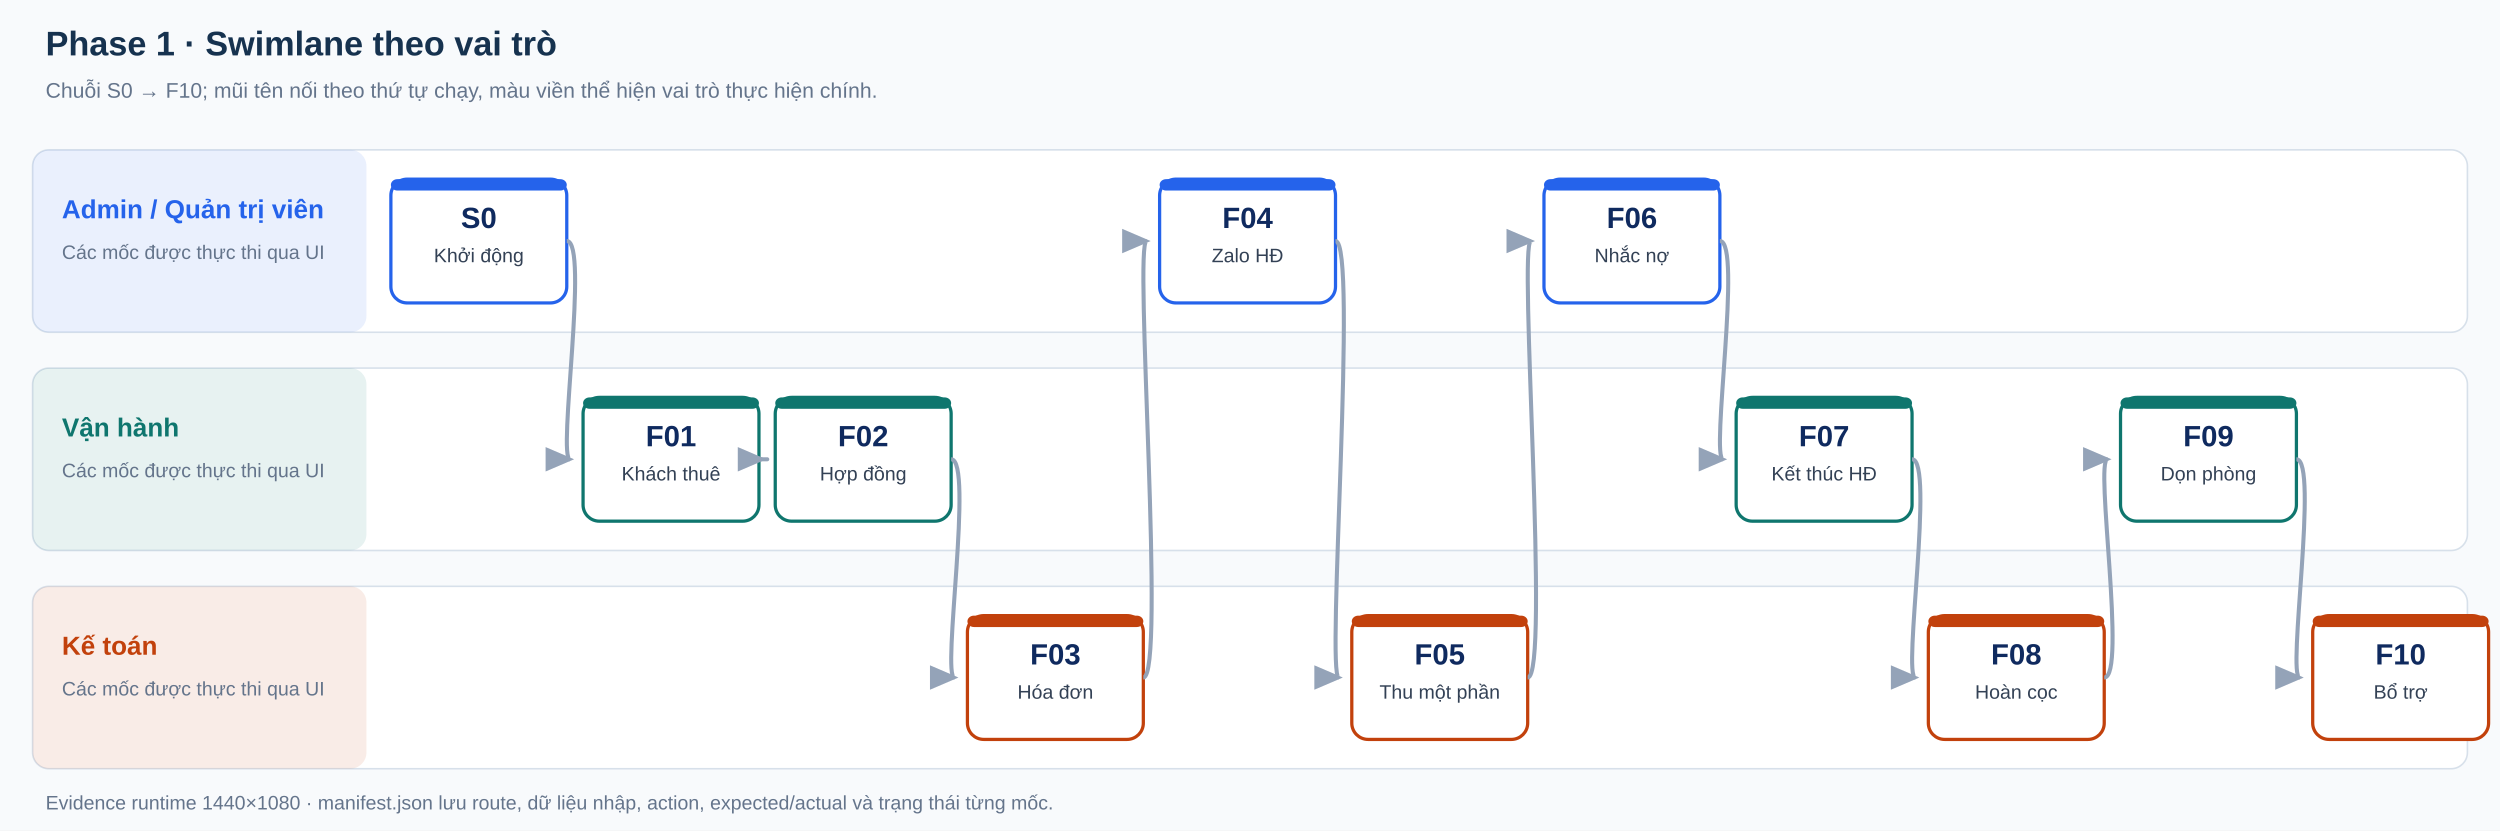
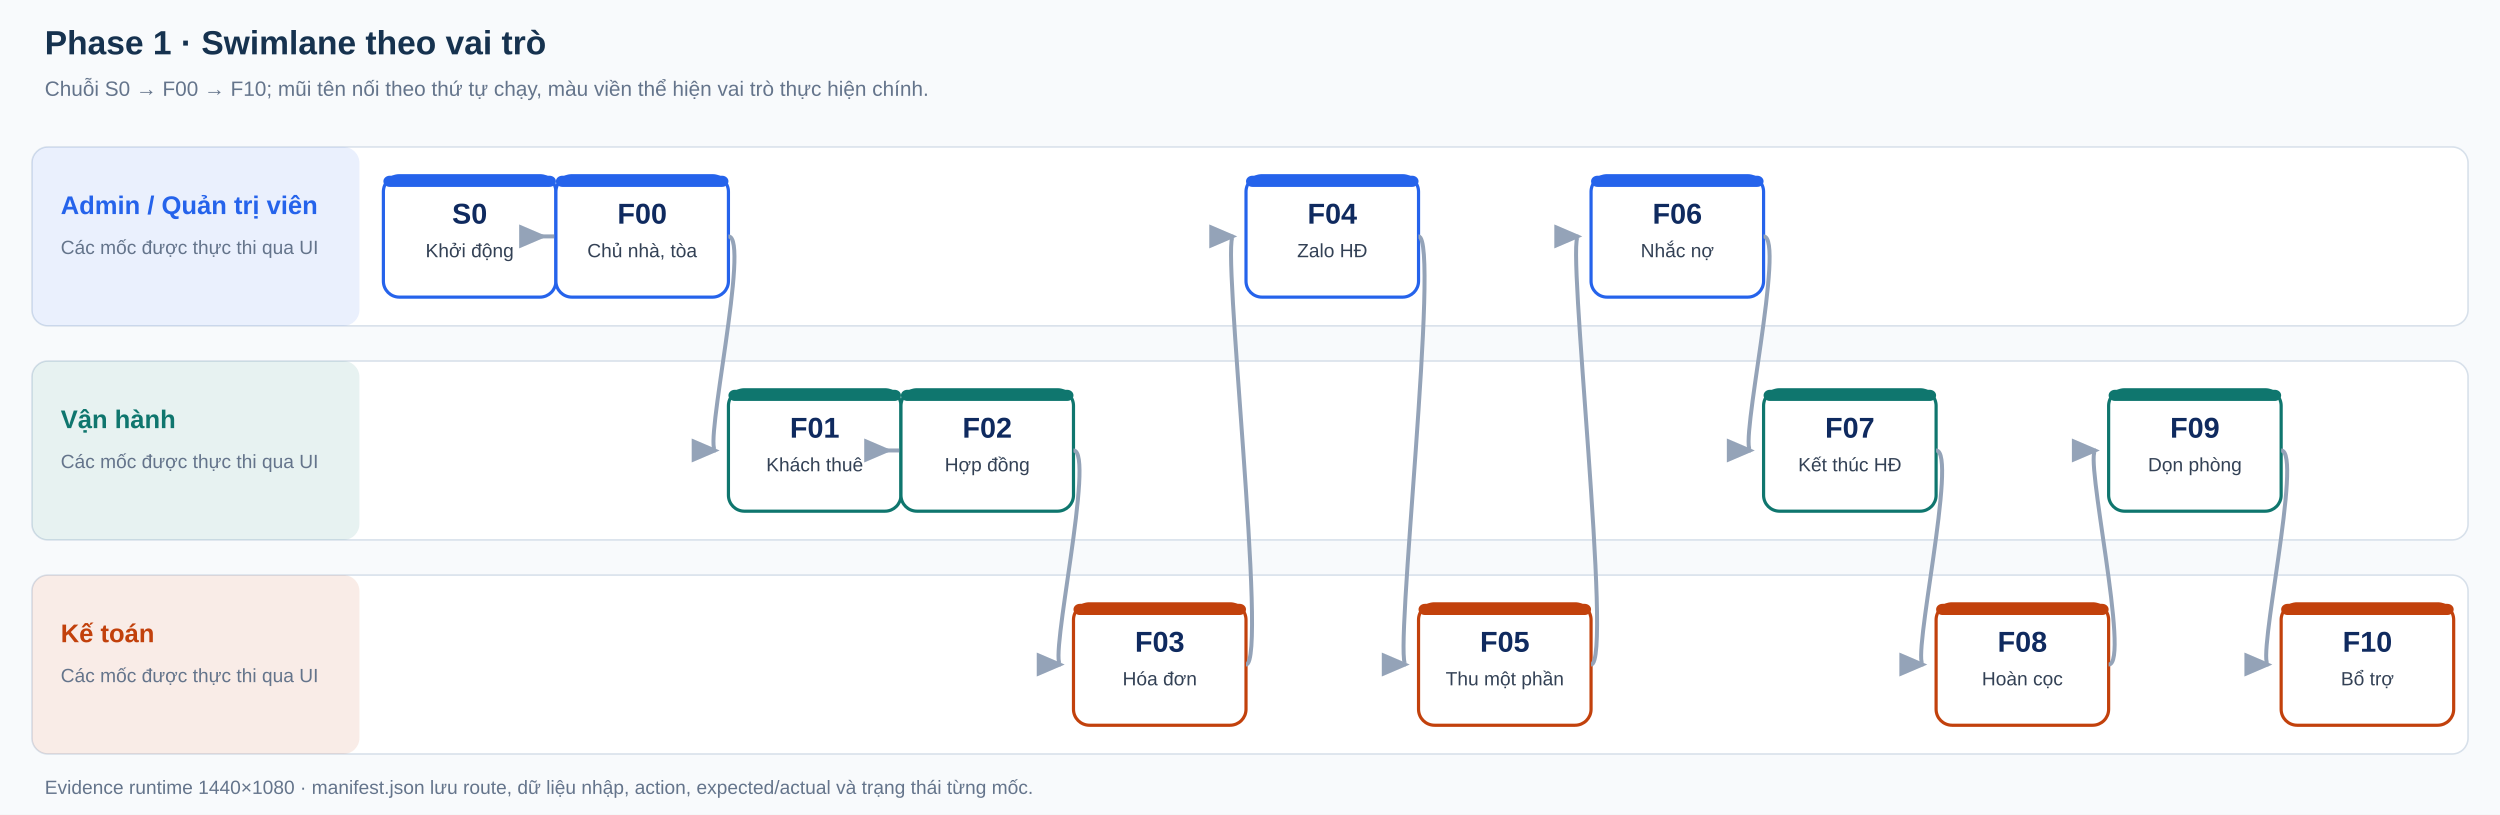
- <svg xmlns="http://www.w3.org/2000/svg" width="1535" height="510" viewBox="0 0 1535 510">
+ <svg xmlns="http://www.w3.org/2000/svg" width="1565" height="510" viewBox="0 0 1565 510">
  <defs>
    <marker id="a" markerWidth="8" markerHeight="8" refX="6" refY="3" orient="auto">
      <path d="M0,0 L0,6 L7,3 z" fill="#94A3B8" />
    </marker>
  </defs>
-   <rect width="1535" height="510" fill="#F8FAFC" />
+   <rect width="1565" height="510" fill="#F8FAFC" />
  <text x="28" y="34" font-family="Arial" font-size="21" font-weight="700" fill="#16324F">Phase 1 · Swimlane theo vai trò</text>
-   <text x="28" y="60" font-family="Arial" font-size="13" fill="#64748B">Chuỗi S0 → F10; mũi tên nối theo thứ tự chạy, màu viền thể hiện vai trò thực hiện chính.</text>
-   <rect x="20" y="92" width="1495" height="112" rx="10" fill="#fff" stroke="#D7E0EA" />
+   <text x="28" y="60" font-family="Arial" font-size="13" fill="#64748B">Chuỗi S0 → F00 → F10; mũi tên nối theo thứ tự chạy, màu viền thể hiện vai trò thực hiện chính.</text>
+   <rect x="20" y="92" width="1525" height="112" rx="10" fill="#fff" stroke="#D7E0EA" />
  <rect x="20" y="92" width="205" height="112" rx="10" fill="#2563EB" opacity=".1" />
  <text x="38" y="134" font-family="Arial" font-size="16" font-weight="700" fill="#2563EB">Admin / Quản trị viên</text>
  <text x="38" y="159" font-family="Arial" font-size="12" fill="#64748B">Các mốc được thực thi qua UI</text>
-   <rect x="20" y="226" width="1495" height="112" rx="10" fill="#fff" stroke="#D7E0EA" />
+   <rect x="20" y="226" width="1525" height="112" rx="10" fill="#fff" stroke="#D7E0EA" />
  <rect x="20" y="226" width="205" height="112" rx="10" fill="#0F766E" opacity=".1" />
  <text x="38" y="268" font-family="Arial" font-size="16" font-weight="700" fill="#0F766E">Vận hành</text>
  <text x="38" y="293" font-family="Arial" font-size="12" fill="#64748B">Các mốc được thực thi qua UI</text>
-   <rect x="20" y="360" width="1495" height="112" rx="10" fill="#fff" stroke="#D7E0EA" />
+   <rect x="20" y="360" width="1525" height="112" rx="10" fill="#fff" stroke="#D7E0EA" />
  <rect x="20" y="360" width="205" height="112" rx="10" fill="#C2410C" opacity=".1" />
  <text x="38" y="402" font-family="Arial" font-size="16" font-weight="700" fill="#C2410C">Kế toán</text>
  <text x="38" y="427" font-family="Arial" font-size="12" fill="#64748B">Các mốc được thực thi qua UI</text>
  <g>
    <rect x="240" y="110" width="108" height="76" rx="10" fill="#fff" stroke="#2563EB" stroke-width="2" />
    <rect x="240" y="110" width="108" height="7" rx="4" fill="#2563EB" />
    <text x="294" y="140" text-anchor="middle" font-family="Arial" font-size="18" font-weight="700" fill="#0F2A5F">S0</text>
    <text x="294" y="161" text-anchor="middle" font-family="Arial" font-size="12" fill="#334155">Khởi động</text>
  </g>
-   <path d="M348 148 C362 148, 342 282, 350 282" fill="none" stroke="#94A3B8" stroke-width="2.5" marker-end="url(#a)" />
+   <path d="M348 148 C362 148, 332 148, 340 148" fill="none" stroke="#94A3B8" stroke-width="2.5" marker-end="url(#a)" />
  <g>
-     <rect x="358" y="244" width="108" height="76" rx="10" fill="#fff" stroke="#0F766E" stroke-width="2" />
-     <rect x="358" y="244" width="108" height="7" rx="4" fill="#0F766E" />
-     <text x="412" y="274" text-anchor="middle" font-family="Arial" font-size="18" font-weight="700" fill="#0F2A5F">F01</text>
-     <text x="412" y="295" text-anchor="middle" font-family="Arial" font-size="12" fill="#334155">Khách thuê</text>
+     <rect x="348" y="110" width="108" height="76" rx="10" fill="#fff" stroke="#2563EB" stroke-width="2" />
+     <rect x="348" y="110" width="108" height="7" rx="4" fill="#2563EB" />
+     <text x="402" y="140" text-anchor="middle" font-family="Arial" font-size="18" font-weight="700" fill="#0F2A5F">F00</text>
+     <text x="402" y="161" text-anchor="middle" font-family="Arial" font-size="12" fill="#334155">Chủ nhà, tòa</text>
  </g>
-   <path d="M466 282 C480 282, 460 282, 468 282" fill="none" stroke="#94A3B8" stroke-width="2.5" marker-end="url(#a)" />
+   <path d="M456 148 C470 148, 440 282, 448 282" fill="none" stroke="#94A3B8" stroke-width="2.5" marker-end="url(#a)" />
  <g>
-     <rect x="476" y="244" width="108" height="76" rx="10" fill="#fff" stroke="#0F766E" stroke-width="2" />
-     <rect x="476" y="244" width="108" height="7" rx="4" fill="#0F766E" />
-     <text x="530" y="274" text-anchor="middle" font-family="Arial" font-size="18" font-weight="700" fill="#0F2A5F">F02</text>
-     <text x="530" y="295" text-anchor="middle" font-family="Arial" font-size="12" fill="#334155">Hợp đồng</text>
+     <rect x="456" y="244" width="108" height="76" rx="10" fill="#fff" stroke="#0F766E" stroke-width="2" />
+     <rect x="456" y="244" width="108" height="7" rx="4" fill="#0F766E" />
+     <text x="510" y="274" text-anchor="middle" font-family="Arial" font-size="18" font-weight="700" fill="#0F2A5F">F01</text>
+     <text x="510" y="295" text-anchor="middle" font-family="Arial" font-size="12" fill="#334155">Khách thuê</text>
  </g>
-   <path d="M584 282 C598 282, 578 416, 586 416" fill="none" stroke="#94A3B8" stroke-width="2.5" marker-end="url(#a)" />
+   <path d="M564 282 C578 282, 548 282, 556 282" fill="none" stroke="#94A3B8" stroke-width="2.5" marker-end="url(#a)" />
  <g>
-     <rect x="594" y="378" width="108" height="76" rx="10" fill="#fff" stroke="#C2410C" stroke-width="2" />
-     <rect x="594" y="378" width="108" height="7" rx="4" fill="#C2410C" />
-     <text x="648" y="408" text-anchor="middle" font-family="Arial" font-size="18" font-weight="700" fill="#0F2A5F">F03</text>
-     <text x="648" y="429" text-anchor="middle" font-family="Arial" font-size="12" fill="#334155">Hóa đơn</text>
+     <rect x="564" y="244" width="108" height="76" rx="10" fill="#fff" stroke="#0F766E" stroke-width="2" />
+     <rect x="564" y="244" width="108" height="7" rx="4" fill="#0F766E" />
+     <text x="618" y="274" text-anchor="middle" font-family="Arial" font-size="18" font-weight="700" fill="#0F2A5F">F02</text>
+     <text x="618" y="295" text-anchor="middle" font-family="Arial" font-size="12" fill="#334155">Hợp đồng</text>
  </g>
-   <path d="M702 416 C716 416, 696 148, 704 148" fill="none" stroke="#94A3B8" stroke-width="2.5" marker-end="url(#a)" />
+   <path d="M672 282 C686 282, 656 416, 664 416" fill="none" stroke="#94A3B8" stroke-width="2.5" marker-end="url(#a)" />
  <g>
-     <rect x="712" y="110" width="108" height="76" rx="10" fill="#fff" stroke="#2563EB" stroke-width="2" />
-     <rect x="712" y="110" width="108" height="7" rx="4" fill="#2563EB" />
-     <text x="766" y="140" text-anchor="middle" font-family="Arial" font-size="18" font-weight="700" fill="#0F2A5F">F04</text>
-     <text x="766" y="161" text-anchor="middle" font-family="Arial" font-size="12" fill="#334155">Zalo HĐ</text>
+     <rect x="672" y="378" width="108" height="76" rx="10" fill="#fff" stroke="#C2410C" stroke-width="2" />
+     <rect x="672" y="378" width="108" height="7" rx="4" fill="#C2410C" />
+     <text x="726" y="408" text-anchor="middle" font-family="Arial" font-size="18" font-weight="700" fill="#0F2A5F">F03</text>
+     <text x="726" y="429" text-anchor="middle" font-family="Arial" font-size="12" fill="#334155">Hóa đơn</text>
  </g>
-   <path d="M820 148 C834 148, 814 416, 822 416" fill="none" stroke="#94A3B8" stroke-width="2.5" marker-end="url(#a)" />
+   <path d="M780 416 C794 416, 764 148, 772 148" fill="none" stroke="#94A3B8" stroke-width="2.5" marker-end="url(#a)" />
  <g>
-     <rect x="830" y="378" width="108" height="76" rx="10" fill="#fff" stroke="#C2410C" stroke-width="2" />
-     <rect x="830" y="378" width="108" height="7" rx="4" fill="#C2410C" />
-     <text x="884" y="408" text-anchor="middle" font-family="Arial" font-size="18" font-weight="700" fill="#0F2A5F">F05</text>
-     <text x="884" y="429" text-anchor="middle" font-family="Arial" font-size="12" fill="#334155">Thu một phần</text>
+     <rect x="780" y="110" width="108" height="76" rx="10" fill="#fff" stroke="#2563EB" stroke-width="2" />
+     <rect x="780" y="110" width="108" height="7" rx="4" fill="#2563EB" />
+     <text x="834" y="140" text-anchor="middle" font-family="Arial" font-size="18" font-weight="700" fill="#0F2A5F">F04</text>
+     <text x="834" y="161" text-anchor="middle" font-family="Arial" font-size="12" fill="#334155">Zalo HĐ</text>
  </g>
-   <path d="M938 416 C952 416, 932 148, 940 148" fill="none" stroke="#94A3B8" stroke-width="2.5" marker-end="url(#a)" />
+   <path d="M888 148 C902 148, 872 416, 880 416" fill="none" stroke="#94A3B8" stroke-width="2.5" marker-end="url(#a)" />
  <g>
-     <rect x="948" y="110" width="108" height="76" rx="10" fill="#fff" stroke="#2563EB" stroke-width="2" />
-     <rect x="948" y="110" width="108" height="7" rx="4" fill="#2563EB" />
-     <text x="1002" y="140" text-anchor="middle" font-family="Arial" font-size="18" font-weight="700" fill="#0F2A5F">F06</text>
-     <text x="1002" y="161" text-anchor="middle" font-family="Arial" font-size="12" fill="#334155">Nhắc nợ</text>
+     <rect x="888" y="378" width="108" height="76" rx="10" fill="#fff" stroke="#C2410C" stroke-width="2" />
+     <rect x="888" y="378" width="108" height="7" rx="4" fill="#C2410C" />
+     <text x="942" y="408" text-anchor="middle" font-family="Arial" font-size="18" font-weight="700" fill="#0F2A5F">F05</text>
+     <text x="942" y="429" text-anchor="middle" font-family="Arial" font-size="12" fill="#334155">Thu một phần</text>
  </g>
-   <path d="M1056 148 C1070 148, 1050 282, 1058 282" fill="none" stroke="#94A3B8" stroke-width="2.5" marker-end="url(#a)" />
+   <path d="M996 416 C1010 416, 980 148, 988 148" fill="none" stroke="#94A3B8" stroke-width="2.5" marker-end="url(#a)" />
  <g>
-     <rect x="1066" y="244" width="108" height="76" rx="10" fill="#fff" stroke="#0F766E" stroke-width="2" />
-     <rect x="1066" y="244" width="108" height="7" rx="4" fill="#0F766E" />
-     <text x="1120" y="274" text-anchor="middle" font-family="Arial" font-size="18" font-weight="700" fill="#0F2A5F">F07</text>
-     <text x="1120" y="295" text-anchor="middle" font-family="Arial" font-size="12" fill="#334155">Kết thúc HĐ</text>
+     <rect x="996" y="110" width="108" height="76" rx="10" fill="#fff" stroke="#2563EB" stroke-width="2" />
+     <rect x="996" y="110" width="108" height="7" rx="4" fill="#2563EB" />
+     <text x="1050" y="140" text-anchor="middle" font-family="Arial" font-size="18" font-weight="700" fill="#0F2A5F">F06</text>
+     <text x="1050" y="161" text-anchor="middle" font-family="Arial" font-size="12" fill="#334155">Nhắc nợ</text>
  </g>
-   <path d="M1174 282 C1188 282, 1168 416, 1176 416" fill="none" stroke="#94A3B8" stroke-width="2.5" marker-end="url(#a)" />
+   <path d="M1104 148 C1118 148, 1088 282, 1096 282" fill="none" stroke="#94A3B8" stroke-width="2.5" marker-end="url(#a)" />
  <g>
-     <rect x="1184" y="378" width="108" height="76" rx="10" fill="#fff" stroke="#C2410C" stroke-width="2" />
-     <rect x="1184" y="378" width="108" height="7" rx="4" fill="#C2410C" />
-     <text x="1238" y="408" text-anchor="middle" font-family="Arial" font-size="18" font-weight="700" fill="#0F2A5F">F08</text>
-     <text x="1238" y="429" text-anchor="middle" font-family="Arial" font-size="12" fill="#334155">Hoàn cọc</text>
+     <rect x="1104" y="244" width="108" height="76" rx="10" fill="#fff" stroke="#0F766E" stroke-width="2" />
+     <rect x="1104" y="244" width="108" height="7" rx="4" fill="#0F766E" />
+     <text x="1158" y="274" text-anchor="middle" font-family="Arial" font-size="18" font-weight="700" fill="#0F2A5F">F07</text>
+     <text x="1158" y="295" text-anchor="middle" font-family="Arial" font-size="12" fill="#334155">Kết thúc HĐ</text>
  </g>
-   <path d="M1292 416 C1306 416, 1286 282, 1294 282" fill="none" stroke="#94A3B8" stroke-width="2.5" marker-end="url(#a)" />
+   <path d="M1212 282 C1226 282, 1196 416, 1204 416" fill="none" stroke="#94A3B8" stroke-width="2.5" marker-end="url(#a)" />
  <g>
-     <rect x="1302" y="244" width="108" height="76" rx="10" fill="#fff" stroke="#0F766E" stroke-width="2" />
-     <rect x="1302" y="244" width="108" height="7" rx="4" fill="#0F766E" />
-     <text x="1356" y="274" text-anchor="middle" font-family="Arial" font-size="18" font-weight="700" fill="#0F2A5F">F09</text>
-     <text x="1356" y="295" text-anchor="middle" font-family="Arial" font-size="12" fill="#334155">Dọn phòng</text>
+     <rect x="1212" y="378" width="108" height="76" rx="10" fill="#fff" stroke="#C2410C" stroke-width="2" />
+     <rect x="1212" y="378" width="108" height="7" rx="4" fill="#C2410C" />
+     <text x="1266" y="408" text-anchor="middle" font-family="Arial" font-size="18" font-weight="700" fill="#0F2A5F">F08</text>
+     <text x="1266" y="429" text-anchor="middle" font-family="Arial" font-size="12" fill="#334155">Hoàn cọc</text>
  </g>
-   <path d="M1410 282 C1424 282, 1404 416, 1412 416" fill="none" stroke="#94A3B8" stroke-width="2.5" marker-end="url(#a)" />
+   <path d="M1320 416 C1334 416, 1304 282, 1312 282" fill="none" stroke="#94A3B8" stroke-width="2.5" marker-end="url(#a)" />
  <g>
-     <rect x="1420" y="378" width="108" height="76" rx="10" fill="#fff" stroke="#C2410C" stroke-width="2" />
-     <rect x="1420" y="378" width="108" height="7" rx="4" fill="#C2410C" />
-     <text x="1474" y="408" text-anchor="middle" font-family="Arial" font-size="18" font-weight="700" fill="#0F2A5F">F10</text>
-     <text x="1474" y="429" text-anchor="middle" font-family="Arial" font-size="12" fill="#334155">Bổ trợ</text>
+     <rect x="1320" y="244" width="108" height="76" rx="10" fill="#fff" stroke="#0F766E" stroke-width="2" />
+     <rect x="1320" y="244" width="108" height="7" rx="4" fill="#0F766E" />
+     <text x="1374" y="274" text-anchor="middle" font-family="Arial" font-size="18" font-weight="700" fill="#0F2A5F">F09</text>
+     <text x="1374" y="295" text-anchor="middle" font-family="Arial" font-size="12" fill="#334155">Dọn phòng</text>
+   </g>
+   <path d="M1428 282 C1442 282, 1412 416, 1420 416" fill="none" stroke="#94A3B8" stroke-width="2.5" marker-end="url(#a)" />
+   <g>
+     <rect x="1428" y="378" width="108" height="76" rx="10" fill="#fff" stroke="#C2410C" stroke-width="2" />
+     <rect x="1428" y="378" width="108" height="7" rx="4" fill="#C2410C" />
+     <text x="1482" y="408" text-anchor="middle" font-family="Arial" font-size="18" font-weight="700" fill="#0F2A5F">F10</text>
+     <text x="1482" y="429" text-anchor="middle" font-family="Arial" font-size="12" fill="#334155">Bổ trợ</text>
  </g>
  <text x="28" y="497" font-family="Arial" font-size="12" fill="#64748B">Evidence runtime 1440×1080 · manifest.json lưu route, dữ liệu nhập, action, expected/actual và trạng thái từng mốc.</text>
</svg>
